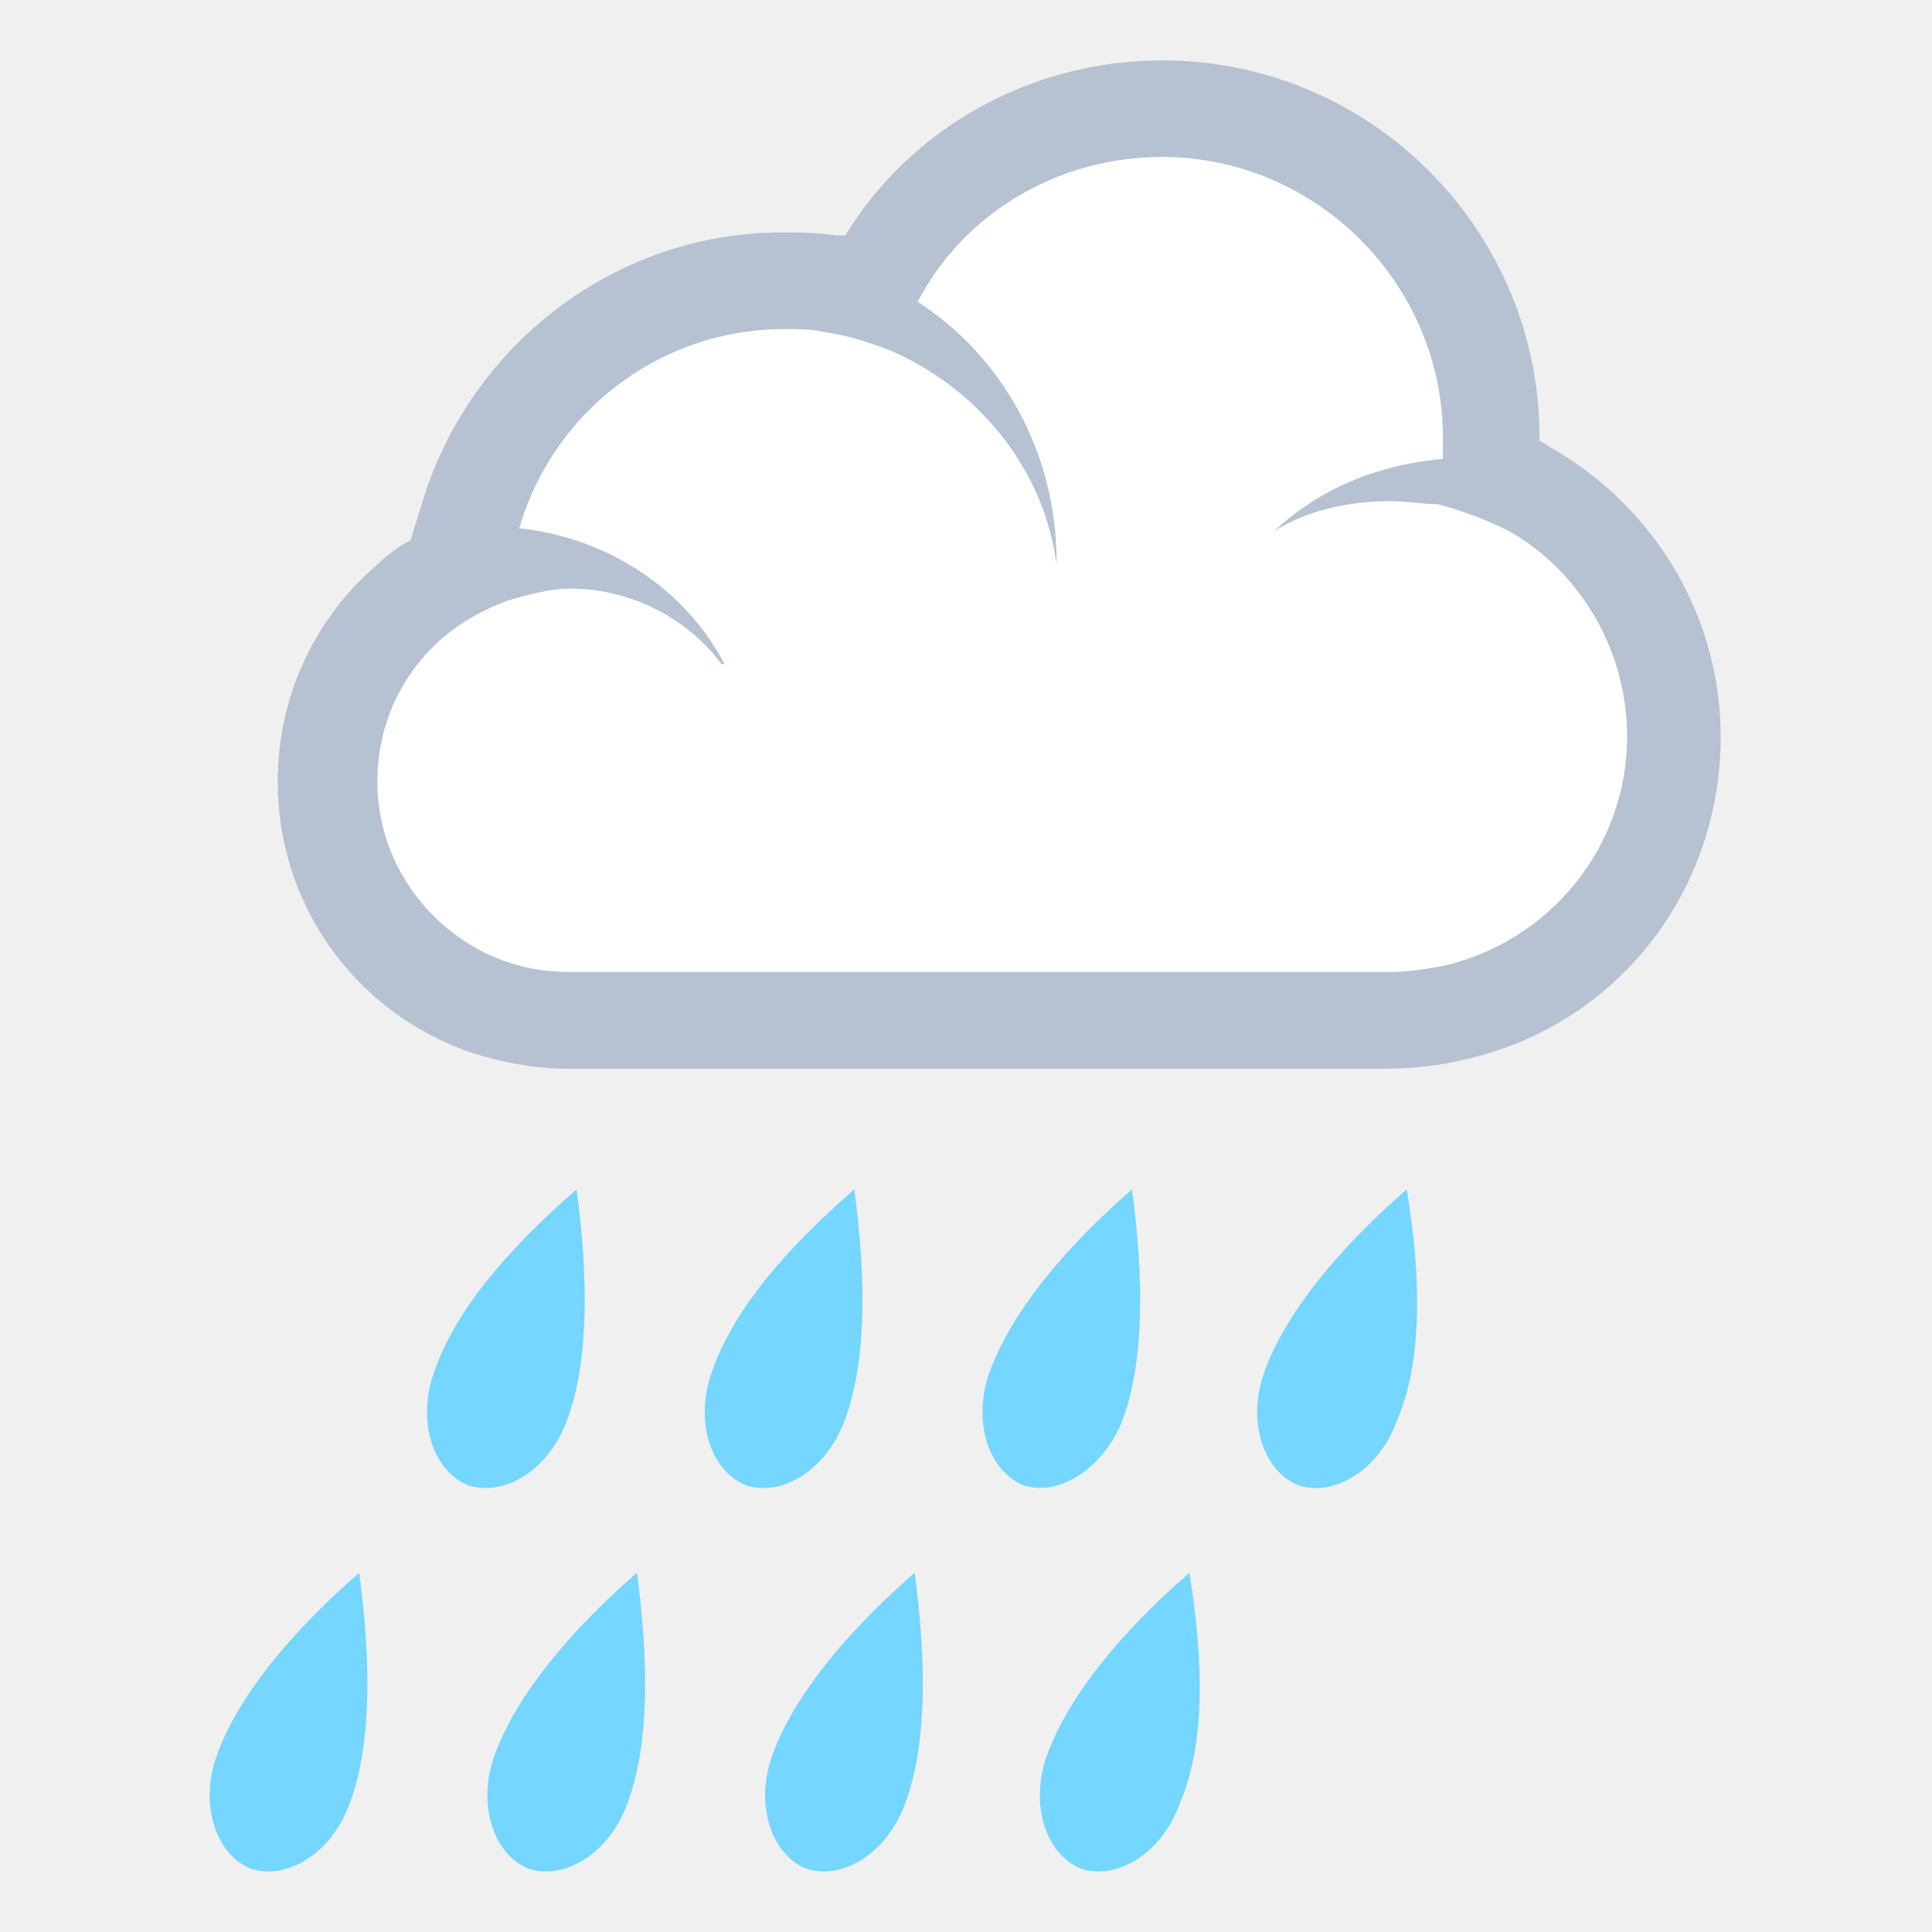
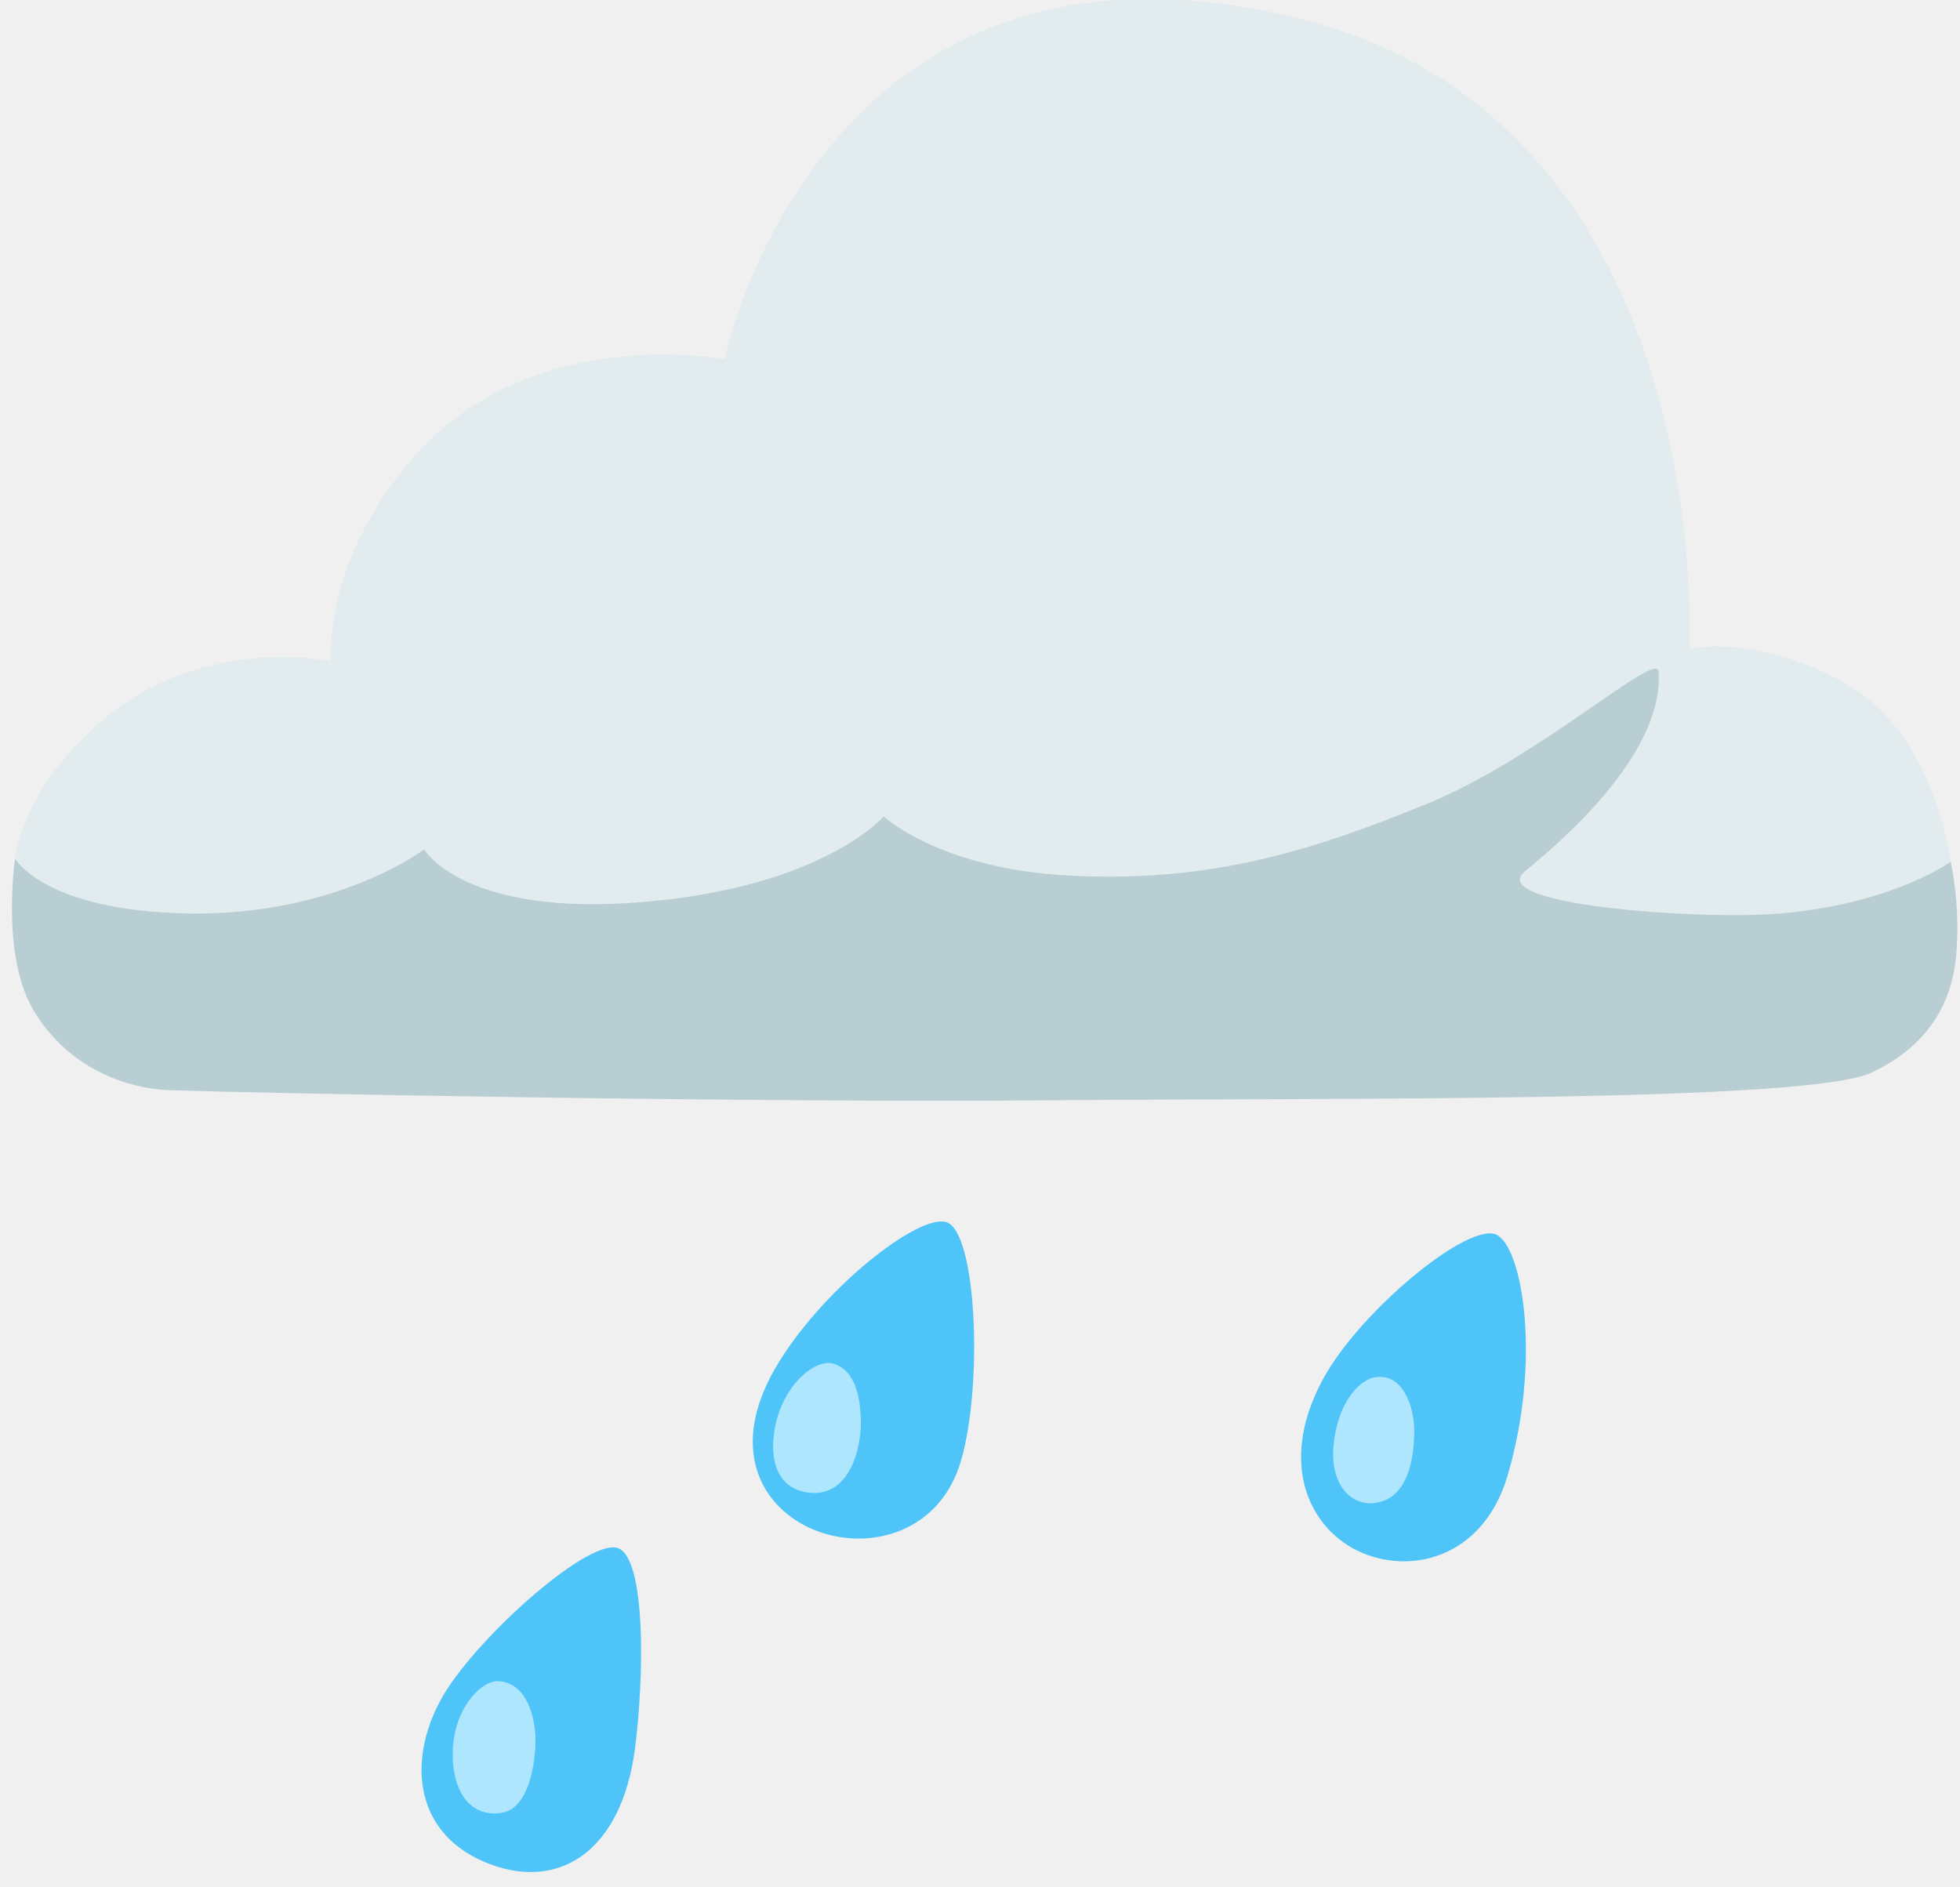
- <svg xmlns="http://www.w3.org/2000/svg" width="68" height="68" viewBox="0 0 68 68" fill="none">
-   <path d="M25.075 48.237C24.438 49.938 24.969 51.744 26.244 52.275C27.519 52.7 29.113 51.744 29.75 49.938C30.494 47.919 30.494 45.05 30.069 41.862C27.625 43.987 25.819 46.112 25.075 48.237ZM39.525 49.938C40.269 47.919 40.269 45.05 39.844 41.862C37.4 43.987 35.594 46.219 34.85 48.237C34.212 49.938 34.744 51.744 36.019 52.275C37.294 52.7 38.888 51.638 39.525 49.938ZM49.513 41.862C47.069 43.987 45.263 46.219 44.519 48.237C43.881 49.938 44.413 51.744 45.688 52.275C46.962 52.7 48.556 51.744 49.194 49.938C50.044 47.919 50.044 45.05 49.513 41.862ZM15.3 48.237C14.662 49.938 15.194 51.744 16.469 52.275C17.744 52.7 19.337 51.744 19.975 49.938C20.719 47.919 20.719 45.05 20.294 41.862C17.85 43.987 16.044 46.112 15.3 48.237ZM17.425 61.731C16.788 63.431 17.319 65.237 18.594 65.769C19.869 66.194 21.462 65.237 22.1 63.431C22.844 61.413 22.844 58.544 22.419 55.356C19.975 57.481 18.169 59.712 17.425 61.731ZM31.875 63.431C32.619 61.413 32.619 58.544 32.194 55.356C29.75 57.481 27.944 59.712 27.2 61.731C26.562 63.431 27.094 65.237 28.369 65.769C29.644 66.194 31.238 65.237 31.875 63.431ZM41.862 55.356C39.419 57.481 37.612 59.712 36.869 61.731C36.231 63.431 36.763 65.237 38.038 65.769C39.312 66.194 40.906 65.237 41.544 63.431C42.394 61.413 42.394 58.65 41.862 55.356ZM7.65 61.731C7.013 63.431 7.544 65.237 8.819 65.769C10.094 66.194 11.688 65.237 12.325 63.431C13.069 61.413 13.069 58.544 12.644 55.356C10.2 57.481 8.394 59.712 7.65 61.731Z" fill="#75D6FF" />
-   <path d="M20.081 35.806C19.231 35.806 18.275 35.7 17.425 35.381C13.919 34.212 11.688 31.025 11.688 27.413C11.688 24.969 12.75 22.631 14.556 21.038C14.981 20.613 15.512 20.294 16.15 19.975L16.681 18.062C18.062 13.175 22.631 9.775 27.625 9.775C28.156 9.775 28.688 9.775 29.219 9.881C29.644 9.988 30.175 10.094 30.6 10.2L30.812 9.775C32.831 6.056 36.763 3.825 40.906 3.825C47.281 3.825 52.487 9.031 52.487 15.406V16.575C53.019 16.788 53.444 17 53.975 17.212C57.056 19.019 58.969 22.312 58.969 25.819C58.969 30.494 55.781 34.531 51.212 35.487C50.469 35.7 49.725 35.7 48.981 35.7L20.081 35.806Z" fill="white" />
-   <path d="M40.906 5.525C46.325 5.525 50.787 9.988 50.787 15.406V16.15C48.45 16.363 46.431 17.212 44.837 18.7C46.006 17.956 47.494 17.637 48.981 17.637C49.512 17.637 50.044 17.744 50.575 17.744C51.425 17.956 52.275 18.275 53.125 18.7C55.569 20.081 57.269 22.844 57.269 25.925C57.269 29.856 54.506 33.15 50.787 34C50.15 34.106 49.619 34.212 48.875 34.212H20.081C19.337 34.212 18.594 34.106 17.956 33.894C15.3 33.044 13.281 30.494 13.281 27.519C13.281 25.5 14.131 23.694 15.619 22.419C16.256 21.887 17 21.462 17.85 21.144C18.594 20.931 19.337 20.719 20.081 20.719C22.206 20.719 24.225 21.781 25.394 23.375H25.5C24.119 20.719 21.356 18.913 18.275 18.594C19.444 14.556 23.162 11.581 27.625 11.581C28.05 11.581 28.581 11.581 29.006 11.688C29.856 11.794 30.812 12.113 31.556 12.431C34.531 13.812 36.762 16.575 37.187 19.869V19.762C37.187 15.938 35.275 12.537 32.3 10.625C33.894 7.544 37.187 5.525 40.906 5.525ZM40.906 2.125C36.337 2.125 32.087 4.463 29.75 8.287H29.431C28.687 8.181 28.156 8.181 27.519 8.181C21.675 8.181 16.575 12.113 14.875 17.637L14.45 19.019C14.025 19.231 13.6 19.55 13.281 19.869C11.05 21.781 9.775 24.544 9.775 27.519C9.775 31.875 12.537 35.7 16.681 37.081C17.744 37.4 18.806 37.612 19.869 37.612H48.875C49.725 37.612 50.681 37.506 51.531 37.294C56.844 36.125 60.562 31.45 60.562 25.925C60.562 21.781 58.331 17.956 54.719 15.831C54.506 15.725 54.4 15.619 54.187 15.512V15.406C54.187 8.075 48.237 2.125 40.906 2.125Z" fill="#B6C1D1" />
+ <svg xmlns="http://www.w3.org/2000/svg" width="240" height="231" viewBox="0 0 240 231" fill="none">
+   <g clip-path="url(#clip0_187_491)">
+     <path d="M206.854 79.427C206.854 79.427 210.279 15.073 159.285 2.33C100.328 -12.405 88.719 43.984 88.719 43.984C88.719 43.984 65.721 39.624 51.405 55.175C39.398 68.217 40.533 80.98 40.533 80.98C40.533 80.98 24.684 77.555 12.239 88.447C-0.206 99.338 1.666 109.573 1.666 109.573L38.662 123.869C38.662 123.869 225.491 124.805 226.427 124.188C227.363 123.571 238.872 105.531 238.872 105.531C238.872 105.531 237 89.98 226.128 83.768C215.237 77.555 206.854 79.427 206.854 79.427Z" fill="#E2EBEE" />
+     <path d="M20.94 133.507C30.259 133.825 91.208 135.06 128.184 134.741C165.159 134.423 221.389 135.02 229.195 131.336C235.307 128.449 238.951 123.67 239.529 116.98C240.086 110.589 238.852 105.531 238.852 105.531C238.852 105.531 230.15 111.823 213.664 112.062C203.409 112.201 182.582 110.509 186.624 106.785C187.759 105.73 203.867 93.524 203.091 82.234C202.911 79.566 188.476 92.808 174.796 98.403C161.117 103.998 148.135 108.319 130.055 107.164C114.823 106.168 108.212 99.976 108.212 99.976C108.212 99.976 100.865 108.597 78.783 110.449C56.701 112.321 51.942 104.018 51.942 104.018C51.942 104.018 41.25 112.102 23.29 111.863C5.369 111.584 1.845 105.133 1.845 105.133C1.845 105.133 0.153 116.622 3.896 123.332C7.719 130.162 14.668 133.308 20.94 133.507Z" fill="#B9CED2" />
+     <path d="M115.927 149.675C112.522 148.48 100.376 158.097 94.9 167.595C89.405 177.133 92.989 184.102 98.863 186.969C105.473 190.195 114.991 188.203 117.699 178.805C120.367 169.507 119.591 150.969 115.927 149.675ZM75.865 189.657C72.58 187.885 58.781 200.13 54.38 207.438C50 214.745 50.279 224.124 59.239 227.967C68.199 231.81 76.104 226.891 77.757 214.088C78.911 205.009 79.031 191.369 75.865 189.657ZM183.387 151.268C180.142 149.276 166.502 160.507 161.962 168.949C156.228 179.622 160.688 187.666 166.94 190.214C173.431 192.843 181.774 190.314 184.602 180.697C188.684 166.838 186.533 153.219 183.387 151.268Z" fill="#4FC4F8" />
+     <path d="M168.513 168.63C166.363 168.889 163.694 171.956 163.276 177.192C162.858 182.429 166.163 185.077 169.509 183.743C172.655 182.489 173.172 178.009 173.172 175.181C173.172 172.354 171.838 168.212 168.513 168.63ZM102.009 166.978C99.739 166.341 95.517 169.845 94.781 175.52C94.203 179.9 95.896 182.549 99.301 182.807C104.04 183.166 105.533 177.332 105.413 173.768C105.334 171.737 104.975 167.814 102.009 166.978ZM61.09 205.865C58.98 205.706 55.435 209.25 55.435 214.765C55.435 220.281 58.303 222.67 61.688 221.934C65.073 221.177 65.75 214.706 65.531 212.137C65.312 209.568 64.216 206.104 61.09 205.865Z" fill="#AEE6FD" />
+   </g>
+   <defs>
+     <clipPath id="clip0_187_491">
+       <rect width="240" height="230.442" fill="white" />
+     </clipPath>
+   </defs>
</svg>
